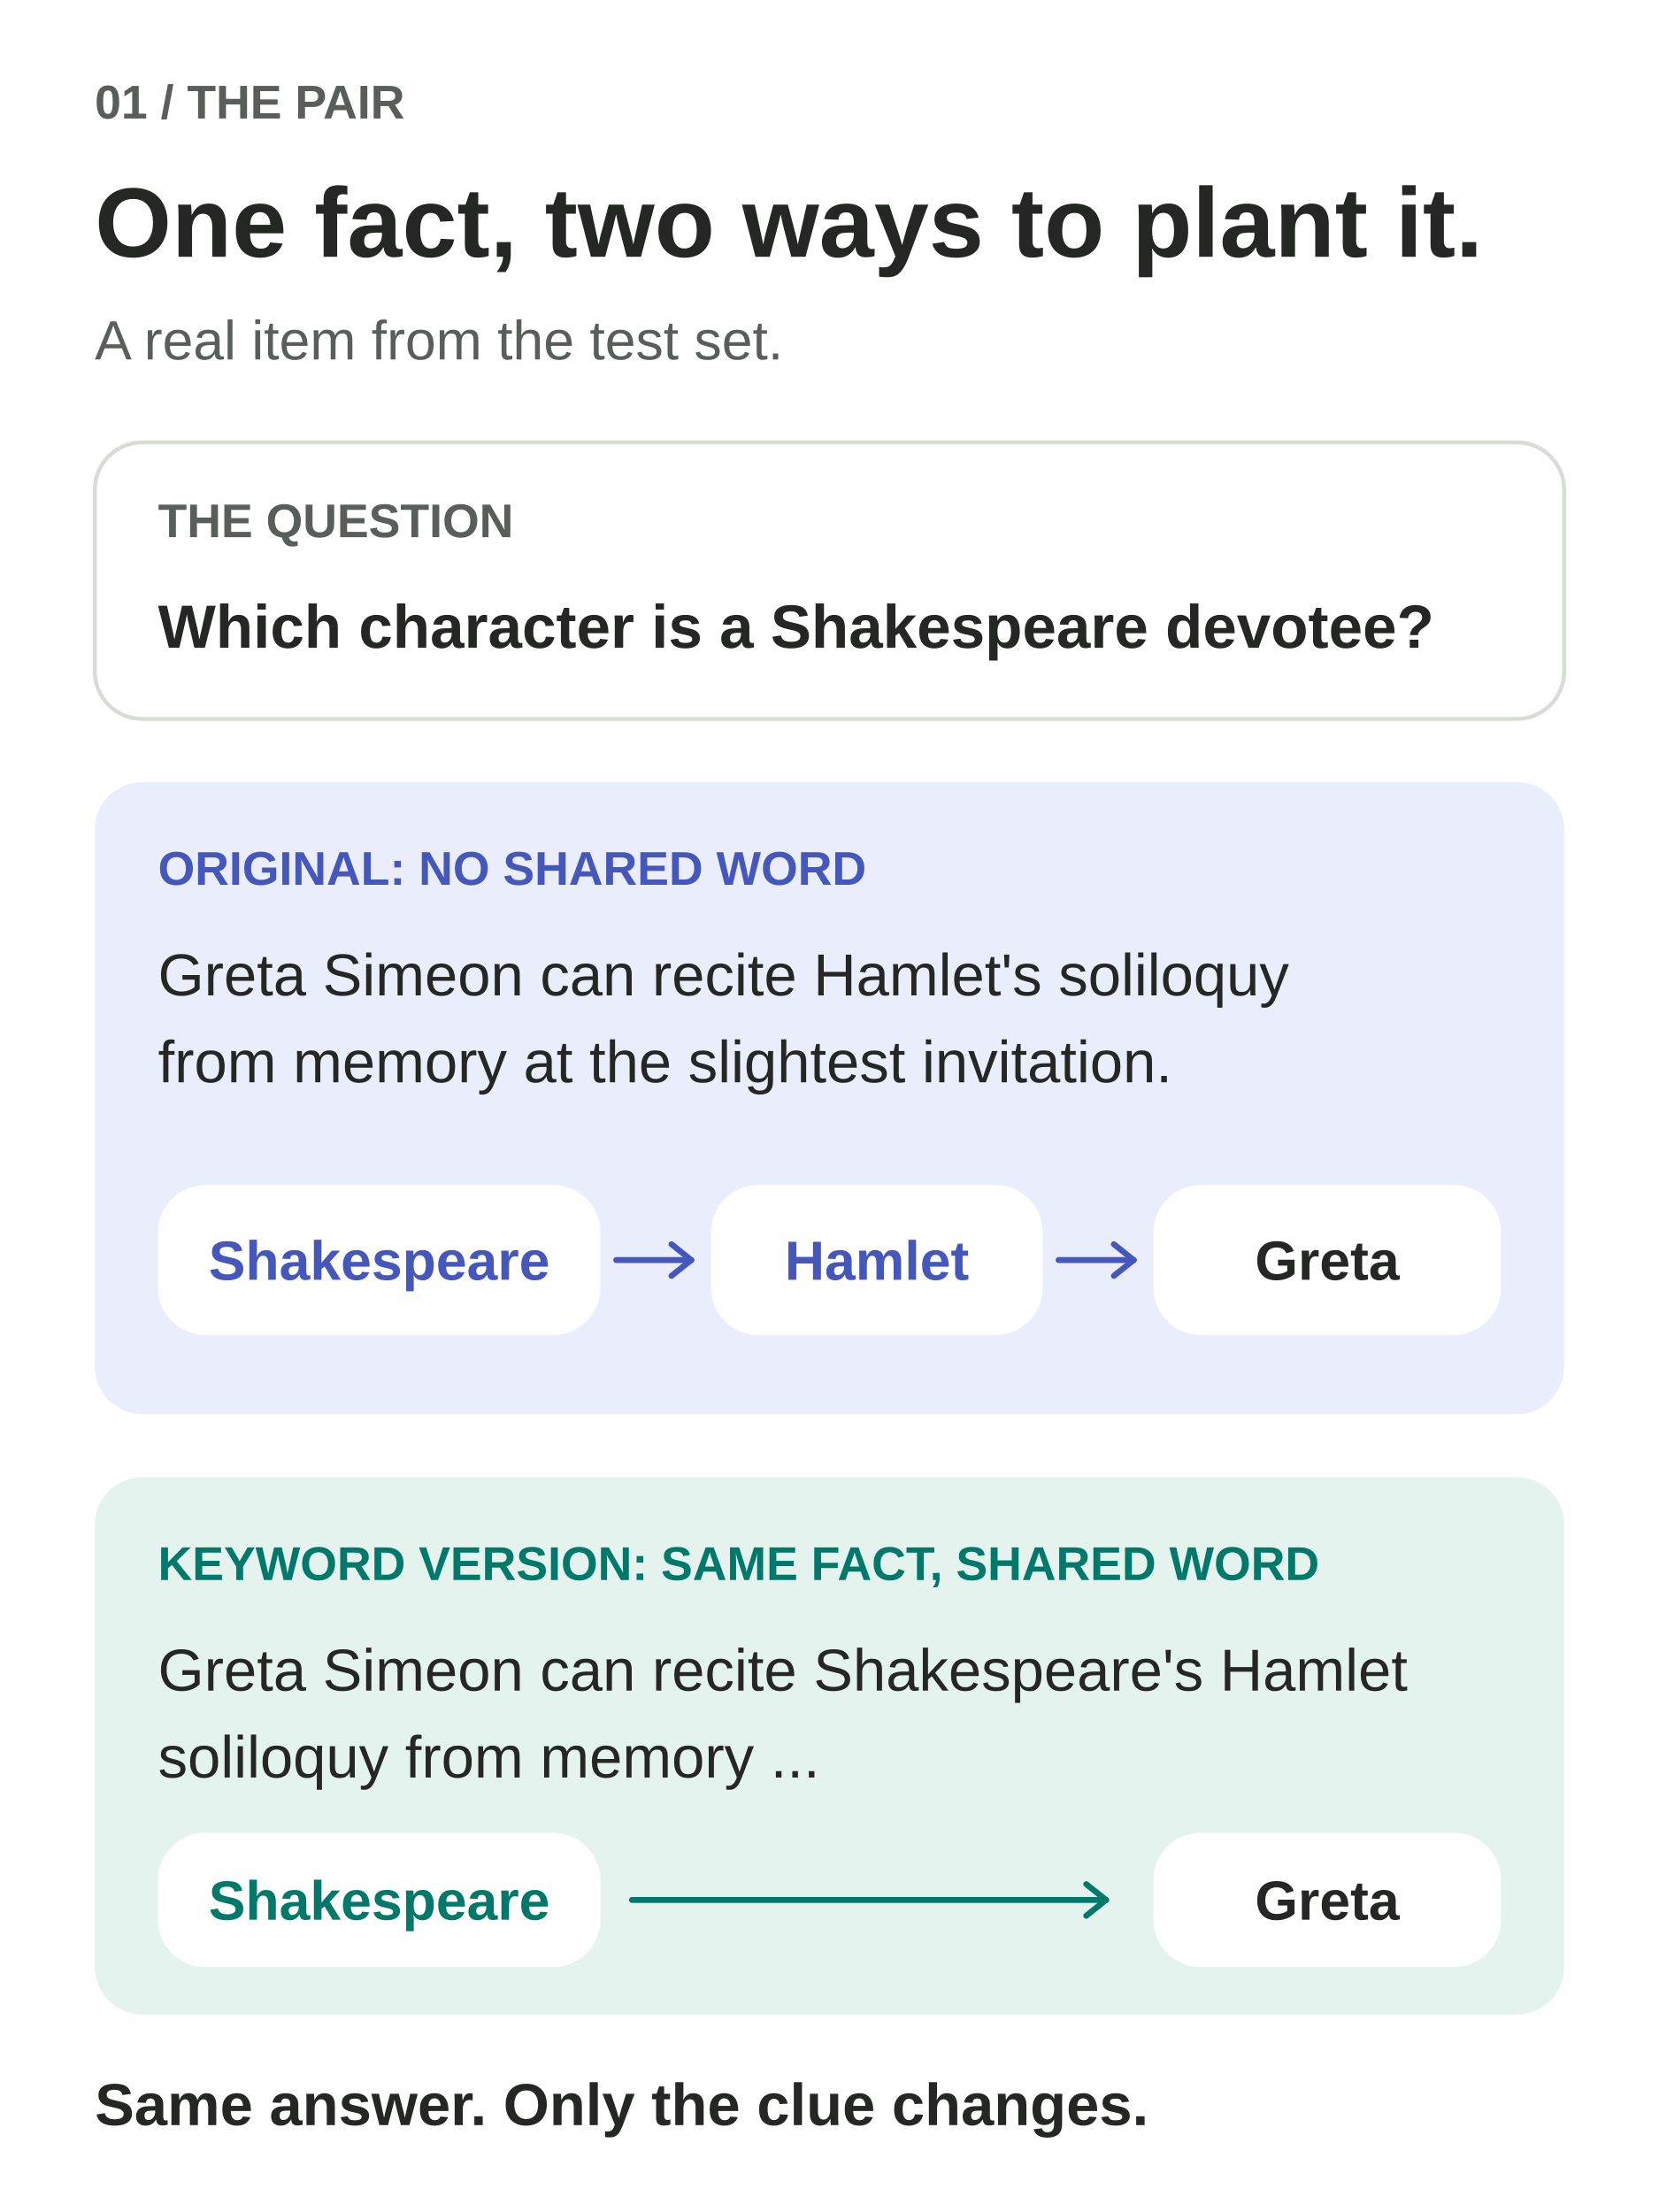
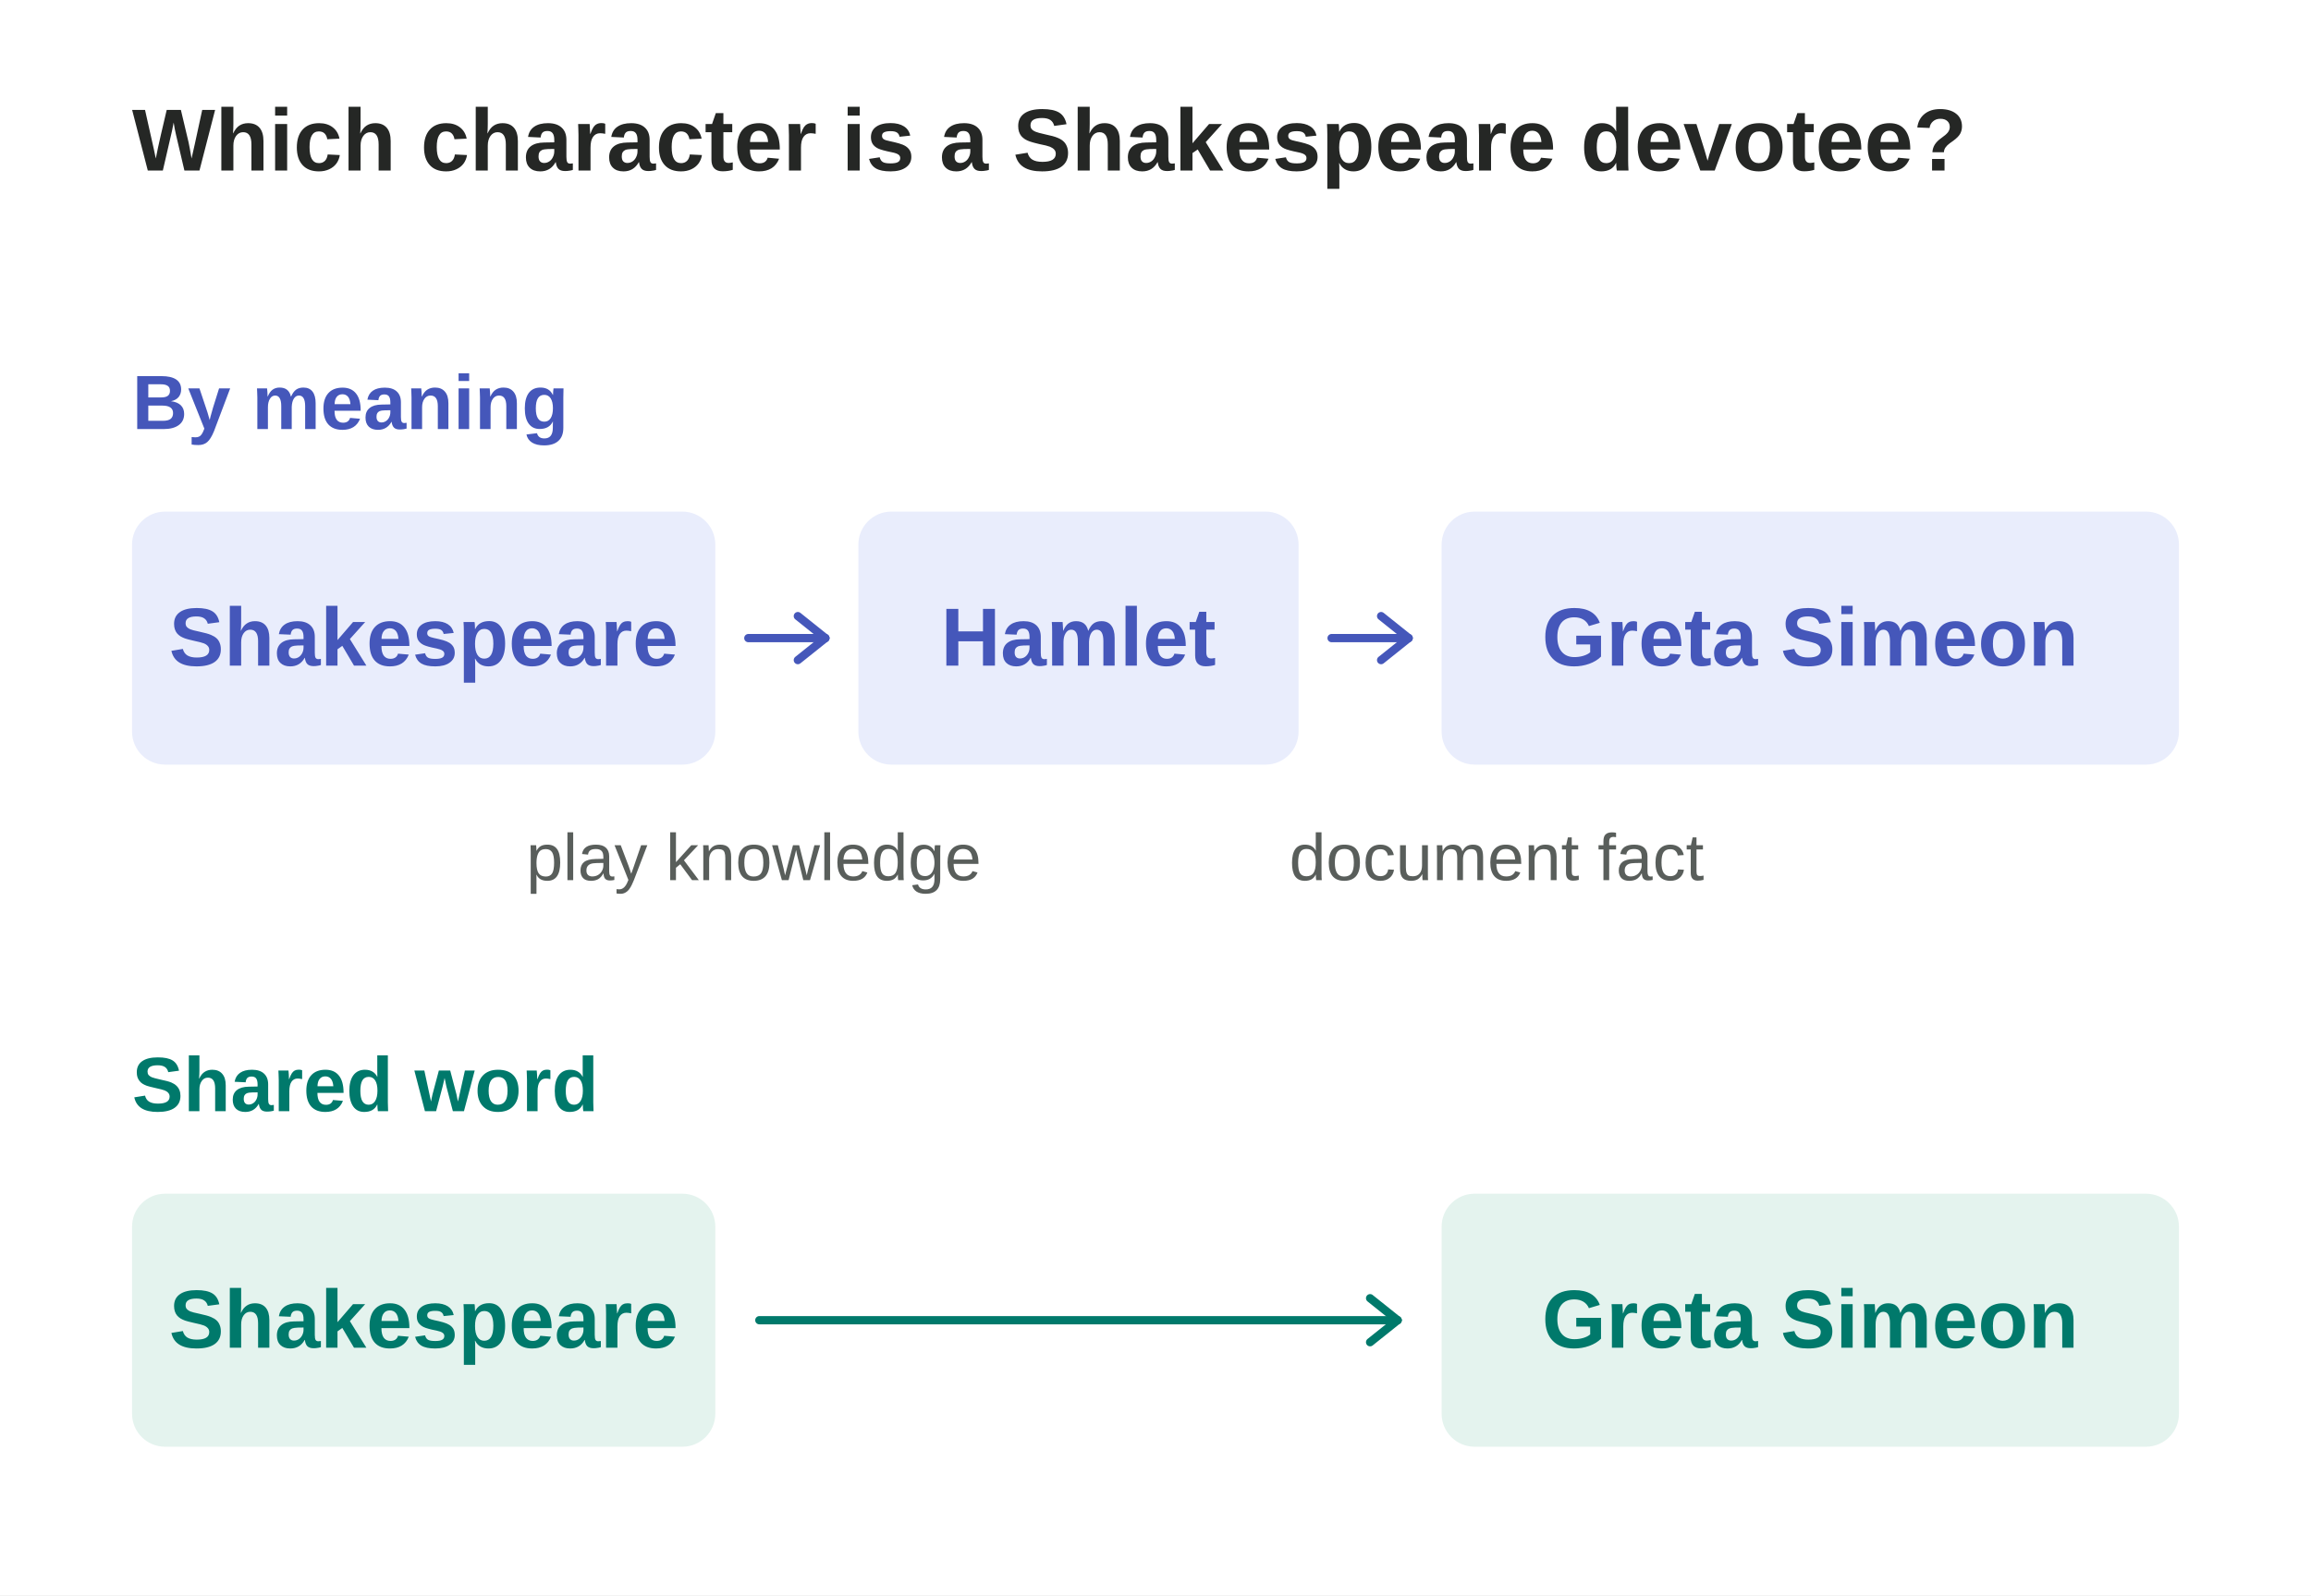
- <svg xmlns="http://www.w3.org/2000/svg" width="420" height="560" viewBox="0 0 420 560" role="img" aria-labelledby="title desc">
+ <svg xmlns="http://www.w3.org/2000/svg" width="420" height="290" viewBox="0 0 420 290" role="img" aria-labelledby="title desc">
  <defs>
    <pattern id="untested" width="8" height="8" patternUnits="userSpaceOnUse">
      <path d="M-2 2L2-2M0 8L8 0M6 10L10 6" fill="none" stroke="#d8dcd7" stroke-width="1" />
    </pattern>
  </defs>
-   <rect x="0" y="0" width="420" height="560" rx="0" fill="#ffffff" />
-   <text x="24" y="30" fill="#595e5b" font-family="Arial, Helvetica, sans-serif" font-size="12" font-weight="700" text-anchor="start">01 / THE PAIR</text>
-   <text x="24" y="65" fill="#252725" font-family="Arial, Helvetica, sans-serif" font-size="25" font-weight="700" text-anchor="start">One fact, two ways to plant it.</text>
-   <text x="24" y="91" fill="#595e5b" font-family="Arial, Helvetica, sans-serif" font-size="14" font-weight="400" text-anchor="start">A real item from the test set.</text>
-   <rect x="24" y="112" width="372" height="70" rx="12" fill="#ffffff" stroke="#d8dcd7" />
-   <text x="40" y="136" fill="#595e5b" font-family="Arial, Helvetica, sans-serif" font-size="12" font-weight="700" text-anchor="start">THE QUESTION</text>
-   <text x="40" y="164" fill="#252725" font-family="Arial, Helvetica, sans-serif" font-size="15.5" font-weight="700" text-anchor="start">Which character is a Shakespeare devotee?</text>
-   <rect x="24" y="198" width="372" height="160" rx="12" fill="#e9edfc" />
-   <text x="40" y="224" fill="#4557ba" font-family="Arial, Helvetica, sans-serif" font-size="12" font-weight="700" text-anchor="start">ORIGINAL: NO SHARED WORD</text>
-   <text x="40" y="252" fill="#252725" font-family="Arial, Helvetica, sans-serif" font-size="15" font-weight="400" text-anchor="start">Greta Simeon can recite Hamlet's soliloquy</text>
-   <text x="40" y="274" fill="#252725" font-family="Arial, Helvetica, sans-serif" font-size="15" font-weight="400" text-anchor="start">from memory at the slightest invitation.</text>
-   <rect x="40" y="300" width="112" height="38" rx="12" fill="#ffffff" />
-   <text x="96.0" y="324" fill="#4557ba" font-family="Arial, Helvetica, sans-serif" font-size="14" font-weight="700" text-anchor="middle">Shakespeare</text>
-   <rect x="180" y="300" width="84" height="38" rx="12" fill="#ffffff" />
-   <text x="222.0" y="324" fill="#4557ba" font-family="Arial, Helvetica, sans-serif" font-size="14" font-weight="700" text-anchor="middle">Hamlet</text>
-   <rect x="292" y="300" width="88" height="38" rx="12" fill="#ffffff" />
-   <text x="336.0" y="324" fill="#252725" font-family="Arial, Helvetica, sans-serif" font-size="14" font-weight="700" text-anchor="middle">Greta</text>
-   <path d="M156 319L175 319" fill="none" stroke="#4557ba" stroke-width="1.5" stroke-linecap="round" />
-   <path d="M170 315L175 319" fill="none" stroke="#4557ba" stroke-width="1.5" stroke-linecap="round" />
-   <path d="M170 323L175 319" fill="none" stroke="#4557ba" stroke-width="1.5" stroke-linecap="round" />
-   <path d="M268 319L287 319" fill="none" stroke="#4557ba" stroke-width="1.5" stroke-linecap="round" />
-   <path d="M282 315L287 319" fill="none" stroke="#4557ba" stroke-width="1.5" stroke-linecap="round" />
-   <path d="M282 323L287 319" fill="none" stroke="#4557ba" stroke-width="1.5" stroke-linecap="round" />
-   <rect x="24" y="374" width="372" height="136" rx="12" fill="#e4f3ee" />
-   <text x="40" y="400" fill="#00796b" font-family="Arial, Helvetica, sans-serif" font-size="12" font-weight="700" text-anchor="start">KEYWORD VERSION: SAME FACT, SHARED WORD</text>
-   <text x="40" y="428" fill="#252725" font-family="Arial, Helvetica, sans-serif" font-size="15" font-weight="400" text-anchor="start">Greta Simeon can recite Shakespeare's Hamlet</text>
-   <text x="40" y="450" fill="#252725" font-family="Arial, Helvetica, sans-serif" font-size="15" font-weight="400" text-anchor="start">soliloquy from memory ...</text>
-   <rect x="40" y="464" width="112" height="34" rx="12" fill="#ffffff" />
-   <text x="96" y="486" fill="#00796b" font-family="Arial, Helvetica, sans-serif" font-size="14" font-weight="700" text-anchor="middle">Shakespeare</text>
-   <path d="M160 481L280 481" fill="none" stroke="#00796b" stroke-width="1.5" stroke-linecap="round" />
-   <path d="M275 477L280 481" fill="none" stroke="#00796b" stroke-width="1.5" stroke-linecap="round" />
-   <path d="M275 485L280 481" fill="none" stroke="#00796b" stroke-width="1.5" stroke-linecap="round" />
-   <rect x="292" y="464" width="88" height="34" rx="12" fill="#ffffff" />
-   <text x="336" y="486" fill="#252725" font-family="Arial, Helvetica, sans-serif" font-size="14" font-weight="700" text-anchor="middle">Greta</text>
-   <text x="24" y="538" fill="#252725" font-family="Arial, Helvetica, sans-serif" font-size="15" font-weight="700" text-anchor="start">Same answer. Only the clue changes.</text>
+   <rect x="0" y="0" width="420" height="290" rx="0" fill="#ffffff" />
+   <text x="24" y="31" fill="#252725" font-family="Arial, Helvetica, sans-serif" font-size="16" font-weight="700" text-anchor="start">Which character is a Shakespeare devotee?</text>
+   <text x="24" y="78" fill="#4557ba" font-family="Arial, Helvetica, sans-serif" font-size="14" font-weight="700" text-anchor="start">By meaning</text>
+   <rect x="24" y="93" width="106" height="46" rx="6" fill="#e9edfc" />
+   <text x="77.0" y="121" fill="#4557ba" font-family="Arial, Helvetica, sans-serif" font-size="15" font-weight="700" text-anchor="middle">Shakespeare</text>
+   <rect x="156" y="93" width="80" height="46" rx="6" fill="#e9edfc" />
+   <text x="196.0" y="121" fill="#4557ba" font-family="Arial, Helvetica, sans-serif" font-size="15" font-weight="700" text-anchor="middle">Hamlet</text>
+   <rect x="262" y="93" width="134" height="46" rx="6" fill="#e9edfc" />
+   <text x="329.0" y="121" fill="#4557ba" font-family="Arial, Helvetica, sans-serif" font-size="15" font-weight="700" text-anchor="middle">Greta Simeon</text>
+   <path d="M136 116L150 116" fill="none" stroke="#4557ba" stroke-width="1.5" stroke-linecap="round" />
+   <path d="M145 112L150 116" fill="none" stroke="#4557ba" stroke-width="1.5" stroke-linecap="round" />
+   <path d="M145 120L150 116" fill="none" stroke="#4557ba" stroke-width="1.5" stroke-linecap="round" />
+   <path d="M242 116L256 116" fill="none" stroke="#4557ba" stroke-width="1.5" stroke-linecap="round" />
+   <path d="M251 112L256 116" fill="none" stroke="#4557ba" stroke-width="1.5" stroke-linecap="round" />
+   <path d="M251 120L256 116" fill="none" stroke="#4557ba" stroke-width="1.5" stroke-linecap="round" />
+   <text x="137" y="160" fill="#595e5b" font-family="Arial, Helvetica, sans-serif" font-size="12" font-weight="400" text-anchor="middle">play knowledge</text>
+   <text x="272" y="160" fill="#595e5b" font-family="Arial, Helvetica, sans-serif" font-size="12" font-weight="400" text-anchor="middle">document fact</text>
+   <text x="24" y="202" fill="#00796b" font-family="Arial, Helvetica, sans-serif" font-size="14" font-weight="700" text-anchor="start">Shared word</text>
+   <rect x="24" y="217" width="106" height="46" rx="6" fill="#e4f3ee" />
+   <text x="77.0" y="245" fill="#00796b" font-family="Arial, Helvetica, sans-serif" font-size="15" font-weight="700" text-anchor="middle">Shakespeare</text>
+   <rect x="262" y="217" width="134" height="46" rx="6" fill="#e4f3ee" />
+   <text x="329.0" y="245" fill="#00796b" font-family="Arial, Helvetica, sans-serif" font-size="15" font-weight="700" text-anchor="middle">Greta Simeon</text>
+   <path d="M138 240L254 240" fill="none" stroke="#00796b" stroke-width="1.5" stroke-linecap="round" />
+   <path d="M249 236L254 240" fill="none" stroke="#00796b" stroke-width="1.5" stroke-linecap="round" />
+   <path d="M249 244L254 240" fill="none" stroke="#00796b" stroke-width="1.5" stroke-linecap="round" />
</svg>
